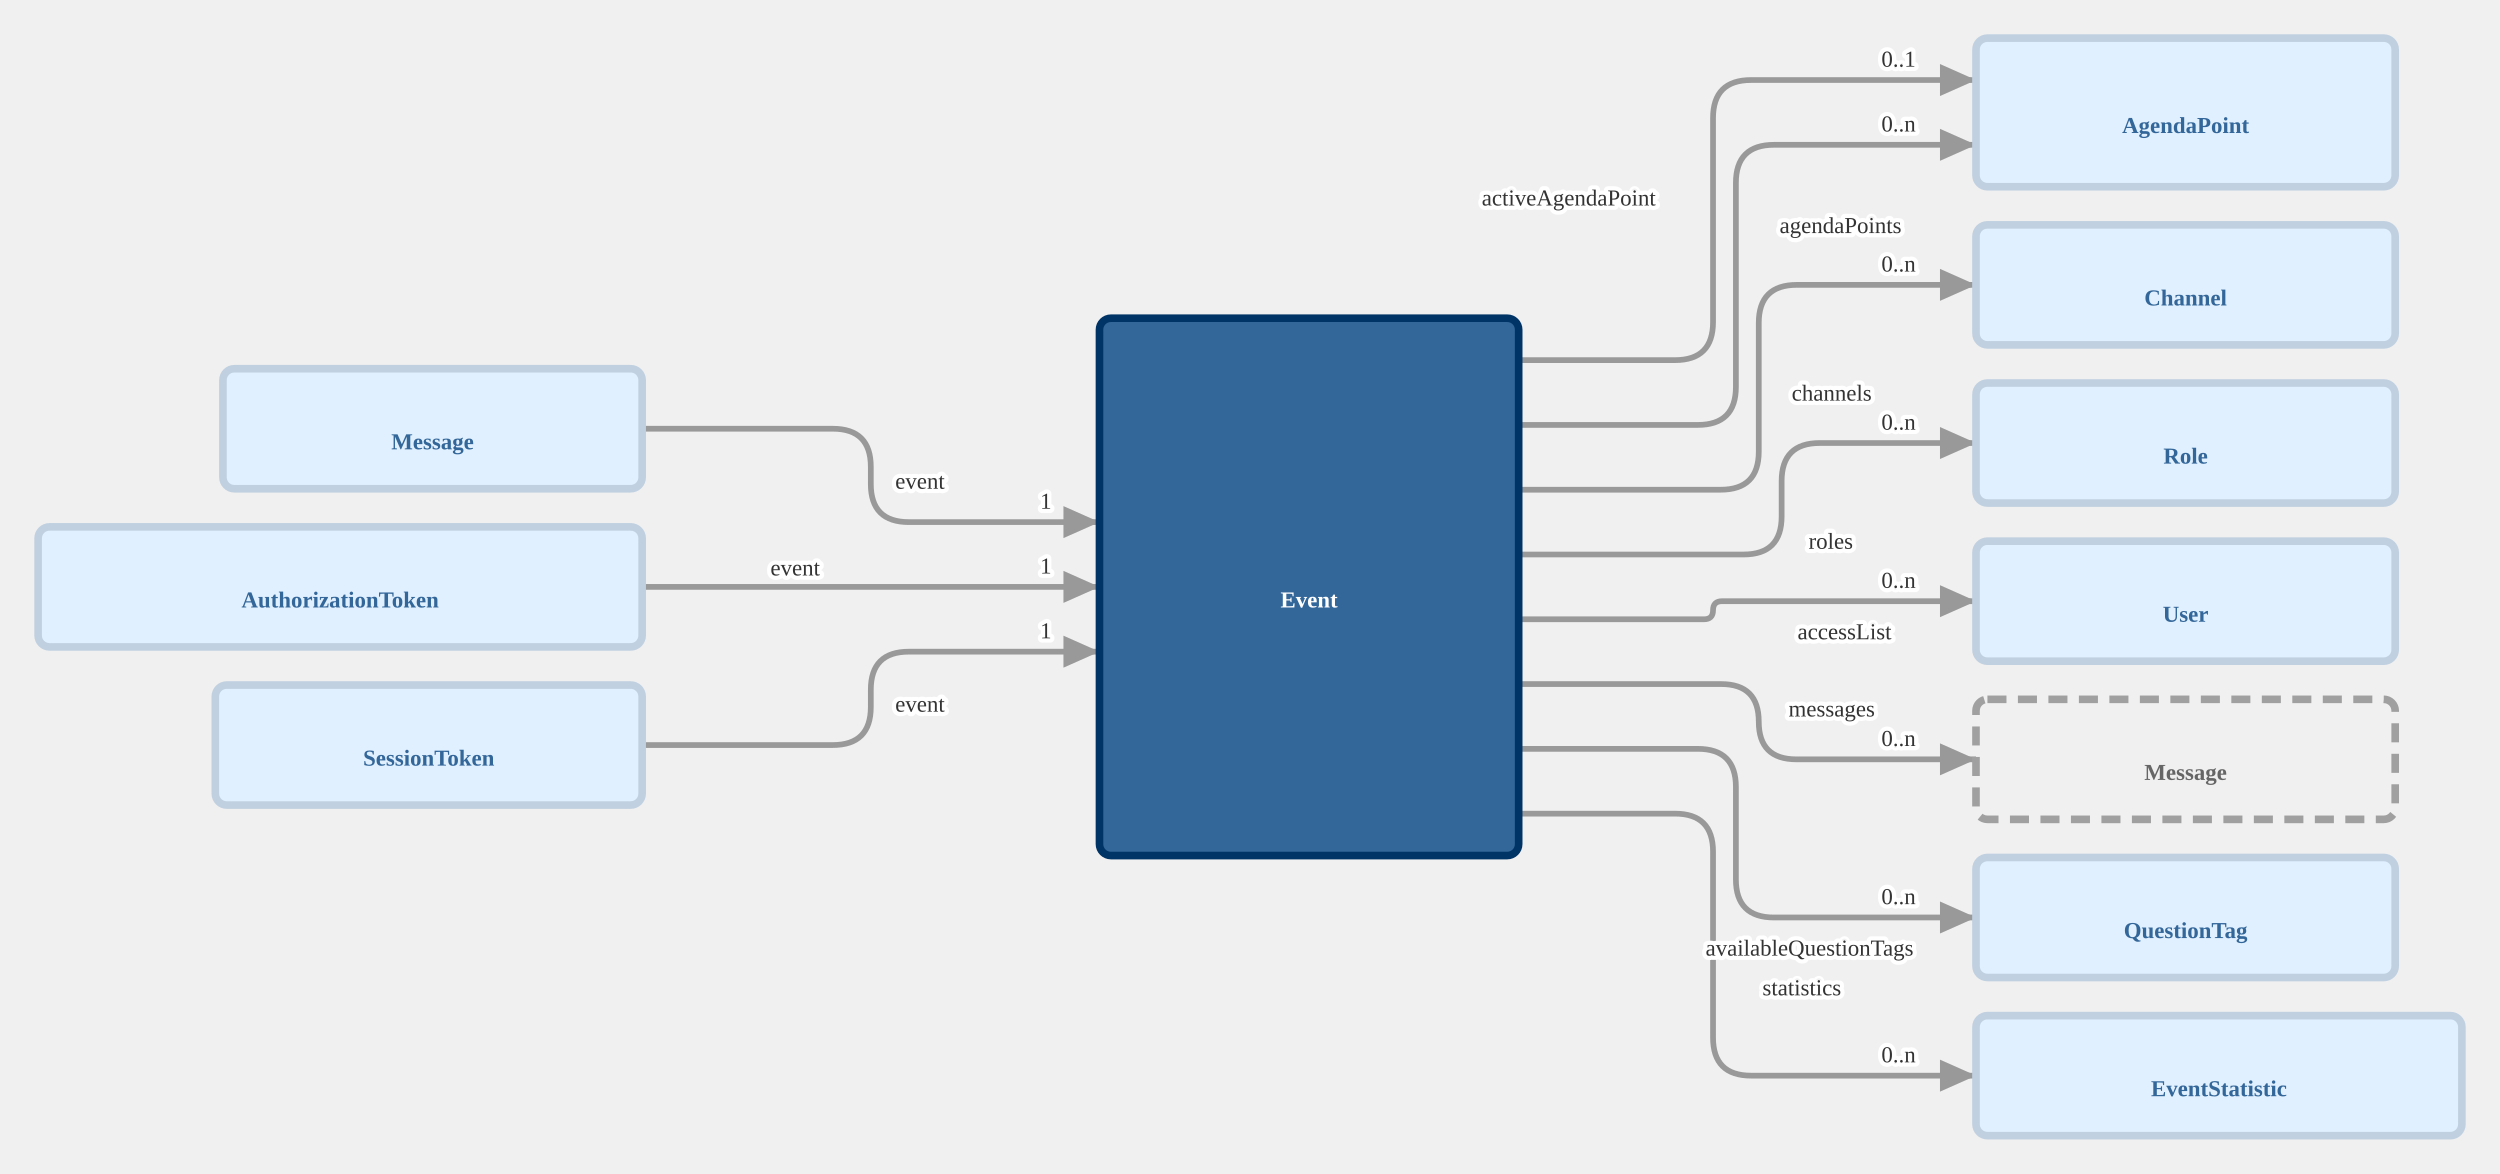
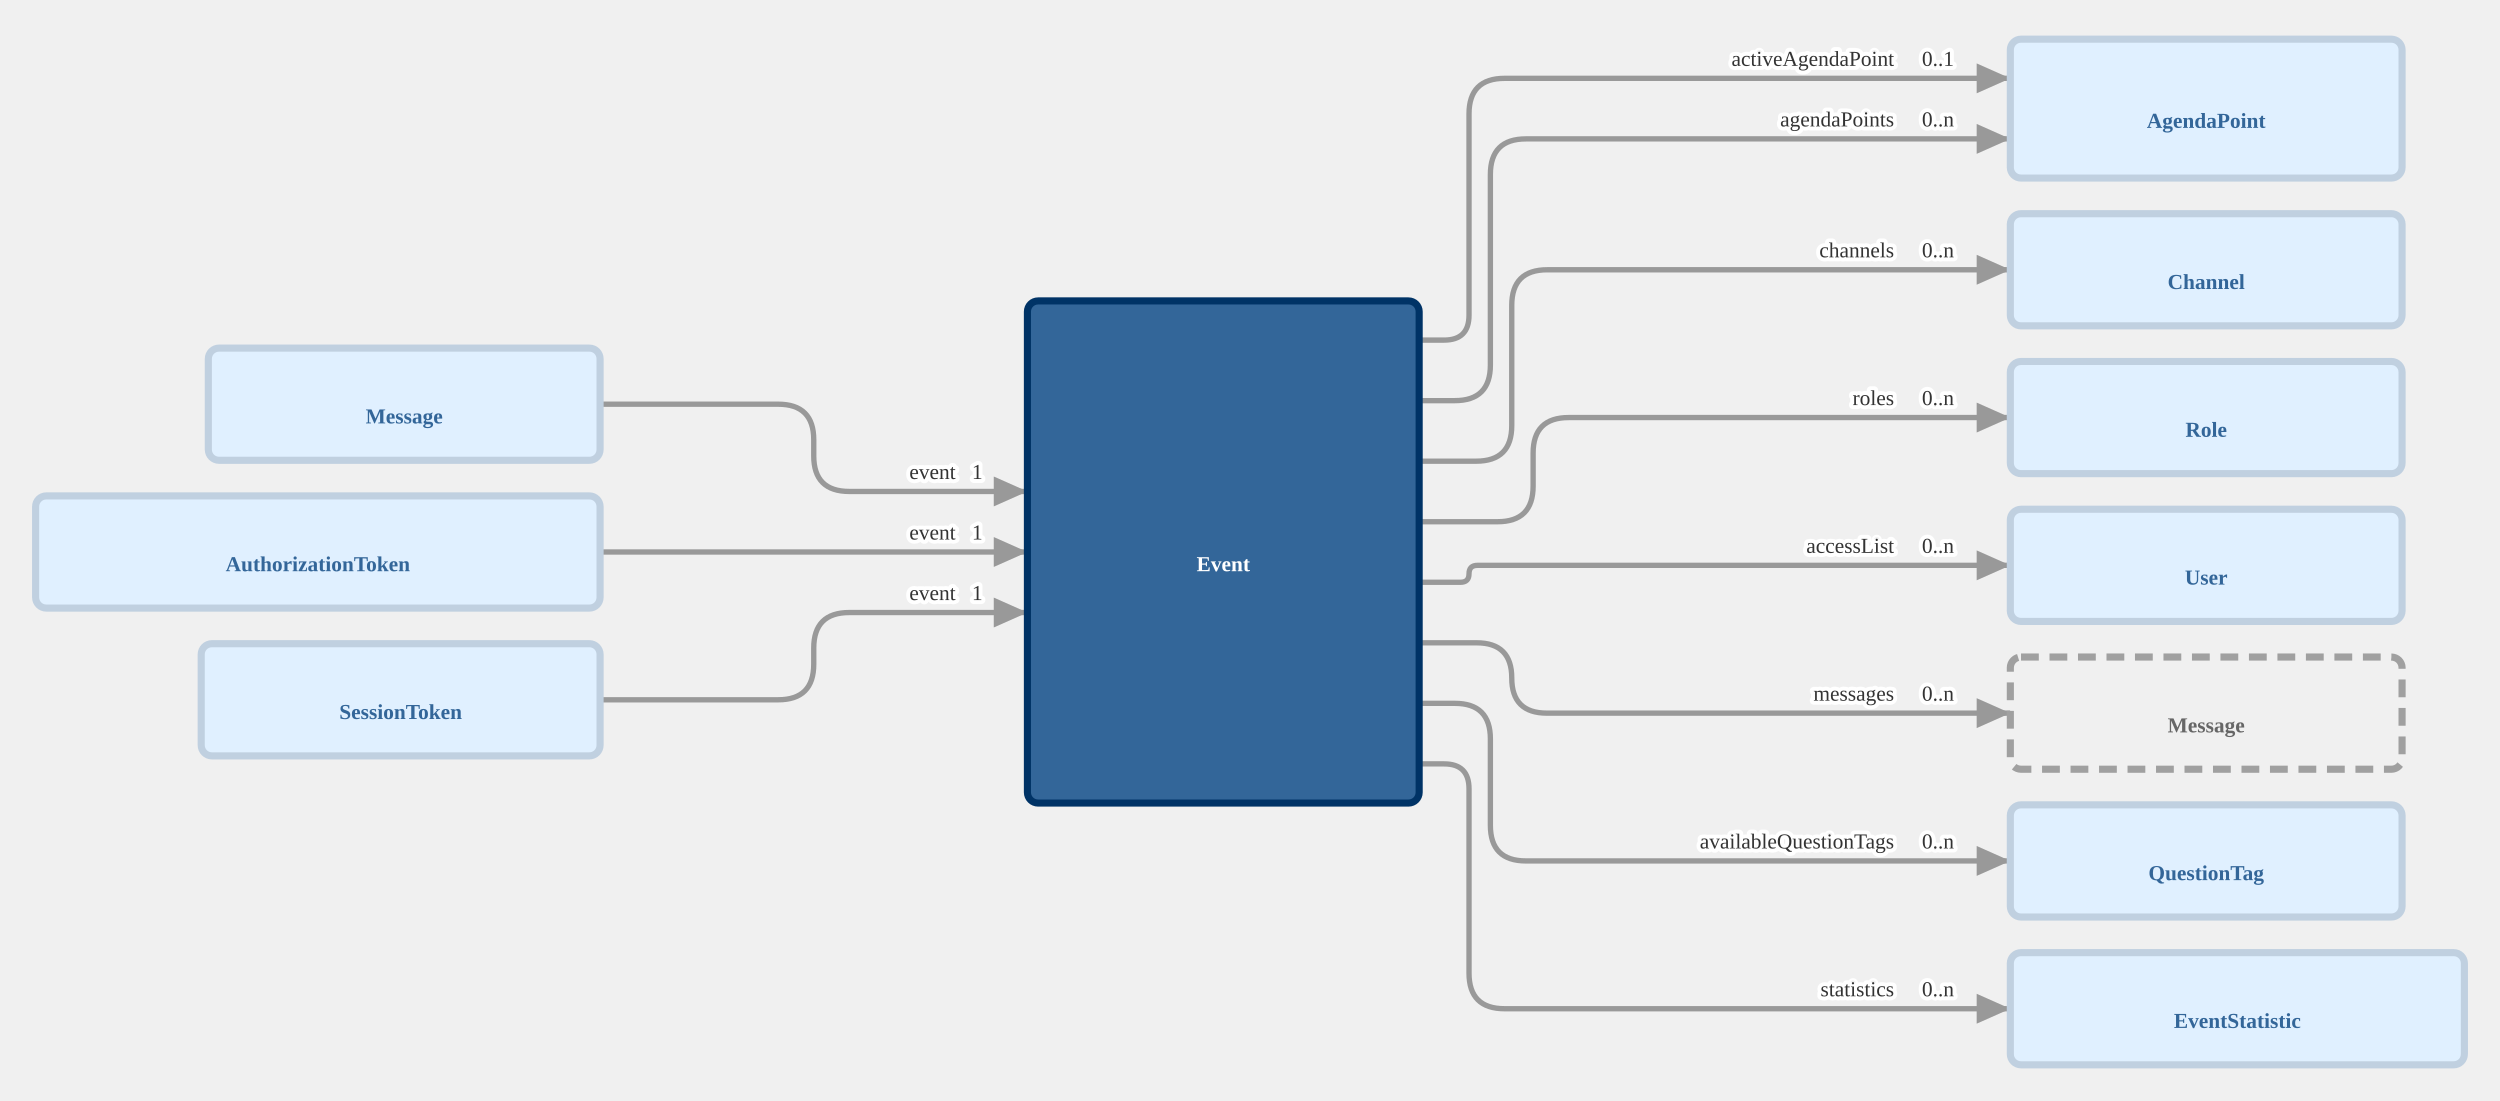
- <svg xmlns="http://www.w3.org/2000/svg" xmlns:xlink="http://www.w3.org/1999/xlink" viewBox="20 20 1312 616" width="1312" height="616">
+ <svg xmlns="http://www.w3.org/2000/svg" xmlns:xlink="http://www.w3.org/1999/xlink" viewBox="20 18 1404 618" width="1404" height="618">
  <defs>
    <style>
.gradia-1b78e744 { fill: none; stroke: #999999; stroke-width: 3 }
.gradia-72a34555 { fill: #999999 }
- .gradia-11dad4ff { font-family: var(--gradia-font-family, 'Helvetica'), ui-sans-serif, -apple-system, Helvetica, Arial, sans-serif; font-size: var(--gradia-size-font-edge, 16px); text-anchor: middle; fill: #333333; stroke: var(--gradia-color-edge-halo, #ffffff); stroke-width: 4.5; paint-order: stroke; stroke-linejoin: round }
+ .gradia-8a894d87 { font-family: var(--gradia-font-family, 'Helvetica'), ui-sans-serif, -apple-system, Helvetica, Arial, sans-serif; font-size: var(--gradia-size-font-edge, 16px); text-anchor: end; fill: #333333; stroke: var(--gradia-color-edge-halo, #ffffff); stroke-width: 4.5; paint-order: stroke; stroke-linejoin: round }
.gradia-cc24e345 { font-family: var(--gradia-font-family, 'Helvetica'), ui-sans-serif, -apple-system, Helvetica, Arial, sans-serif; font-size: var(--gradia-size-font-arity, 16px); text-anchor: middle; fill: #333333; stroke: var(--gradia-color-edge-halo, #ffffff); stroke-width: 4.5; paint-order: stroke; stroke-linejoin: round }
.gradia-ceed8dfe { fill: #336699; stroke: #003366; stroke-width: 4 }
.gradia-fc3c7305 { font-family: var(--gradia-font-family, 'Helvetica'), ui-sans-serif, -apple-system, Helvetica, Arial, sans-serif; font-size: var(--gradia-size-font-node, 30px); font-weight: 600; text-anchor: middle; fill: #ffffff }
.gradia-a6a22853 { fill: #e0f0ff; stroke: #c0d0e0; stroke-width: 4 }
.gradia-769fb48f { font-family: var(--gradia-font-family, 'Helvetica'), ui-sans-serif, -apple-system, Helvetica, Arial, sans-serif; font-size: var(--gradia-size-font-node, 30px); font-weight: 600; text-anchor: middle; fill: #336699 }
.gradia-305c4be6 { fill: var(--gradia-color-node-ghost-box, #f0f0f0); stroke: var(--gradia-color-node-ghost-border, #a0a0a0); stroke-width: 4 }
.gradia-7fc3d401 { font-family: var(--gradia-font-family, 'Helvetica'), ui-sans-serif, -apple-system, Helvetica, Arial, sans-serif; font-size: var(--gradia-size-font-node, 30px); font-weight: 600; text-anchor: middle; fill: var(--gradia-color-node-ghost-name, #666666) }
</style>
    <marker id="gradia-4e412799ba94-arrow" viewBox="0 0 10 10" refX="9" refY="5" markerWidth="21" markerHeight="21" markerUnits="userSpaceOnUse" orient="auto-start-reverse">
      <path d="M 0 1 L 9 5 L 0 9 z" class="gradia-72a34555" />
    </marker>
  </defs>
-   <path d="M 817 277 L 923 277 Q 943 277 943 257 L 943 189.5 Q 943 169.5 963 169.5 L 1057 169.5" class="gradia-1b78e744" marker-end="url(#gradia-4e412799ba94-arrow)" />
-   <path d="M 817 311 L 935 311 Q 955 311 955 291 L 955 272.5 Q 955 252.5 975 252.5 L 1057 252.5" class="gradia-1b78e744" marker-end="url(#gradia-4e412799ba94-arrow)" />
-   <path d="M 817 345 L 914.25 345 Q 919 345 919 340.25 L 919 340.25 Q 919 335.5 923.75 335.5 L 1057 335.5" class="gradia-1b78e744" marker-end="url(#gradia-4e412799ba94-arrow)" />
-   <path d="M 817 379 L 923.25 379 Q 943 379 943 398.75 L 943 398.75 Q 943 418.5 962.75 418.5 L 1057 418.5" class="gradia-1b78e744" marker-end="url(#gradia-4e412799ba94-arrow)" />
-   <path d="M 817 447 L 899 447 Q 919 447 919 467 L 919 564.5 Q 919 584.5 939 584.5 L 1057 584.5" class="gradia-1b78e744" marker-end="url(#gradia-4e412799ba94-arrow)" />
-   <path d="M 817 413 L 911 413 Q 931 413 931 433 L 931 481.5 Q 931 501.5 951 501.5 L 1057 501.5" class="gradia-1b78e744" marker-end="url(#gradia-4e412799ba94-arrow)" />
-   <path d="M 817 209 L 899 209 Q 919 209 919 189 L 919 82 Q 919 62 939 62 L 1057 62" class="gradia-1b78e744" marker-end="url(#gradia-4e412799ba94-arrow)" />
-   <path d="M 817 243 L 911 243 Q 931 243 931 223 L 931 116 Q 931 96 951 96 L 1057 96" class="gradia-1b78e744" marker-end="url(#gradia-4e412799ba94-arrow)" />
+   <path d="M 817 277 L 849 277 Q 869 277 869 257 L 869 189.5 Q 869 169.5 889 169.5 L 1149 169.5" class="gradia-1b78e744" marker-end="url(#gradia-4e412799ba94-arrow)" />
+   <path d="M 817 311 L 861 311 Q 881 311 881 291 L 881 272.5 Q 881 252.5 901 252.5 L 1149 252.5" class="gradia-1b78e744" marker-end="url(#gradia-4e412799ba94-arrow)" />
+   <path d="M 817 345 L 840.25 345 Q 845 345 845 340.25 L 845 340.25 Q 845 335.5 849.75 335.5 L 1149 335.5" class="gradia-1b78e744" marker-end="url(#gradia-4e412799ba94-arrow)" />
+   <path d="M 817 379 L 849.25 379 Q 869 379 869 398.75 L 869 398.75 Q 869 418.5 888.75 418.5 L 1149 418.5" class="gradia-1b78e744" marker-end="url(#gradia-4e412799ba94-arrow)" />
+   <path d="M 817 447 L 831 447 Q 845 447 845 461 L 845 564.5 Q 845 584.5 865 584.5 L 1149 584.5" class="gradia-1b78e744" marker-end="url(#gradia-4e412799ba94-arrow)" />
+   <path d="M 817 413 L 837 413 Q 857 413 857 433 L 857 481.5 Q 857 501.5 877 501.5 L 1149 501.5" class="gradia-1b78e744" marker-end="url(#gradia-4e412799ba94-arrow)" />
+   <path d="M 817 209 L 831 209 Q 845 209 845 195 L 845 82 Q 845 62 865 62 L 1149 62" class="gradia-1b78e744" marker-end="url(#gradia-4e412799ba94-arrow)" />
+   <path d="M 817 243 L 837 243 Q 857 243 857 223 L 857 116 Q 857 96 877 96 L 1149 96" class="gradia-1b78e744" marker-end="url(#gradia-4e412799ba94-arrow)" />
  <path d="M 357 245 L 457 245 Q 477 245 477 265 L 477 274 Q 477 294 497 294 L 597 294" class="gradia-1b78e744" marker-end="url(#gradia-4e412799ba94-arrow)" />
  <path d="M 357 328 L 597 328" class="gradia-1b78e744" marker-end="url(#gradia-4e412799ba94-arrow)" />
  <path d="M 357 411 L 457 411 Q 477 411 477 391 L 477 382 Q 477 362 497 362 L 597 362" class="gradia-1b78e744" marker-end="url(#gradia-4e412799ba94-arrow)" />
  <a href="#event" xlink:href="#event">
    <rect x="597" y="187" width="220" height="282" rx="6" class="gradia-ceed8dfe" />
    <text x="707" y="338.8" class="gradia-fc3c7305">Event</text>
  </a>
  <a href="#message" xlink:href="#message">
    <rect x="137" y="213.5" width="220" height="63" rx="6" class="gradia-a6a22853" />
    <text x="247" y="255.8" class="gradia-769fb48f">Message</text>
  </a>
  <a href="#authorizationtoken" xlink:href="#authorizationtoken">
    <rect x="40" y="296.5" width="317" height="63" rx="6" class="gradia-a6a22853" />
    <text x="198.5" y="338.8" class="gradia-769fb48f">AuthorizationToken</text>
  </a>
  <a href="#sessiontoken" xlink:href="#sessiontoken">
    <rect x="133" y="379.5" width="224" height="63" rx="6" class="gradia-a6a22853" />
    <text x="245" y="421.8" class="gradia-769fb48f">SessionToken</text>
  </a>
  <a href="#agendapoint" xlink:href="#agendapoint">
-     <rect x="1057" y="40" width="220" height="78" rx="6" class="gradia-a6a22853" />
-     <text x="1167" y="89.8" class="gradia-769fb48f">AgendaPoint</text>
+     <rect x="1149" y="40" width="220" height="78" rx="6" class="gradia-a6a22853" />
+     <text x="1259" y="89.8" class="gradia-769fb48f">AgendaPoint</text>
  </a>
  <a href="#channel" xlink:href="#channel">
-     <rect x="1057" y="138" width="220" height="63" rx="6" class="gradia-a6a22853" />
-     <text x="1167" y="180.3" class="gradia-769fb48f">Channel</text>
+     <rect x="1149" y="138" width="220" height="63" rx="6" class="gradia-a6a22853" />
+     <text x="1259" y="180.3" class="gradia-769fb48f">Channel</text>
  </a>
  <a href="#role" xlink:href="#role">
-     <rect x="1057" y="221" width="220" height="63" rx="6" class="gradia-a6a22853" />
-     <text x="1167" y="263.3" class="gradia-769fb48f">Role</text>
+     <rect x="1149" y="221" width="220" height="63" rx="6" class="gradia-a6a22853" />
+     <text x="1259" y="263.3" class="gradia-769fb48f">Role</text>
  </a>
  <a href="#user" xlink:href="#user">
-     <rect x="1057" y="304" width="220" height="63" rx="6" class="gradia-a6a22853" />
-     <text x="1167" y="346.3" class="gradia-769fb48f">User</text>
+     <rect x="1149" y="304" width="220" height="63" rx="6" class="gradia-a6a22853" />
+     <text x="1259" y="346.3" class="gradia-769fb48f">User</text>
  </a>
  <a href="#message" xlink:href="#message">
-     <rect x="1057" y="387" width="220" height="63" rx="6" class="gradia-305c4be6" stroke-dasharray="10 6" />
-     <text x="1167" y="429.3" class="gradia-7fc3d401">Message</text>
+     <rect x="1149" y="387" width="220" height="63" rx="6" class="gradia-305c4be6" stroke-dasharray="10 6" />
+     <text x="1259" y="429.3" class="gradia-7fc3d401">Message</text>
  </a>
  <a href="#questiontag" xlink:href="#questiontag">
-     <rect x="1057" y="470" width="220" height="63" rx="6" class="gradia-a6a22853" />
-     <text x="1167" y="512.3" class="gradia-769fb48f">QuestionTag</text>
+     <rect x="1149" y="470" width="220" height="63" rx="6" class="gradia-a6a22853" />
+     <text x="1259" y="512.3" class="gradia-769fb48f">QuestionTag</text>
  </a>
  <a href="#eventstatistic" xlink:href="#eventstatistic">
-     <rect x="1057" y="553" width="255" height="63" rx="6" class="gradia-a6a22853" />
-     <text x="1184.5" y="595.3" class="gradia-769fb48f">EventStatistic</text>
+     <rect x="1149" y="553" width="255" height="63" rx="6" class="gradia-a6a22853" />
+     <text x="1276.5" y="595.3" class="gradia-769fb48f">EventStatistic</text>
  </a>
-   <text x="981.28" y="230.25" class="gradia-11dad4ff">channels</text>
-   <text x="980.8" y="308" class="gradia-11dad4ff">roles</text>
-   <text x="988" y="355.5" class="gradia-11dad4ff">accessList</text>
-   <text x="981.28" y="396" class="gradia-11dad4ff">messages</text>
-   <text x="965.6" y="542.333" class="gradia-11dad4ff">statistics</text>
-   <text x="969.64" y="521.5" class="gradia-11dad4ff">availableQuestionTags</text>
-   <text x="843.28" y="127.846" class="gradia-11dad4ff">activeAgendaPoint</text>
-   <text x="985.92" y="142.308" class="gradia-11dad4ff">agendaPoints</text>
-   <text x="502.8" y="276.5" class="gradia-11dad4ff">event</text>
-   <text x="437.32" y="322" class="gradia-11dad4ff">event</text>
-   <text x="502.8" y="393.5" class="gradia-11dad4ff">event</text>
-   <text x="1016.36" y="162.5" class="gradia-cc24e345">0..n</text>
-   <text x="1016.36" y="245.5" class="gradia-cc24e345">0..n</text>
-   <text x="1016.36" y="328.5" class="gradia-cc24e345">0..n</text>
-   <text x="1016.36" y="411.5" class="gradia-cc24e345">0..n</text>
-   <text x="1016.36" y="577.5" class="gradia-cc24e345">0..n</text>
-   <text x="1016.36" y="494.5" class="gradia-cc24e345">0..n</text>
-   <text x="1016.36" y="55" class="gradia-cc24e345">0..1</text>
-   <text x="1016.36" y="89" class="gradia-cc24e345">0..n</text>
+   <text x="1083.72" y="162.5" class="gradia-8a894d87">channels</text>
+   <text x="1083.72" y="245.5" class="gradia-8a894d87">roles</text>
+   <text x="1083.72" y="328.5" class="gradia-8a894d87">accessList</text>
+   <text x="1083.72" y="411.5" class="gradia-8a894d87">messages</text>
+   <text x="1083.72" y="577.5" class="gradia-8a894d87">statistics</text>
+   <text x="1083.72" y="494.5" class="gradia-8a894d87">availableQuestionTags</text>
+   <text x="1083.72" y="55" class="gradia-8a894d87">activeAgendaPoint</text>
+   <text x="1083.72" y="89" class="gradia-8a894d87">agendaPoints</text>
+   <text x="556.68" y="287" class="gradia-8a894d87">event</text>
+   <text x="556.68" y="321" class="gradia-8a894d87">event</text>
+   <text x="556.68" y="355" class="gradia-8a894d87">event</text>
+   <text x="1108.36" y="162.5" class="gradia-cc24e345">0..n</text>
+   <text x="1108.36" y="245.5" class="gradia-cc24e345">0..n</text>
+   <text x="1108.36" y="328.5" class="gradia-cc24e345">0..n</text>
+   <text x="1108.36" y="411.5" class="gradia-cc24e345">0..n</text>
+   <text x="1108.36" y="577.5" class="gradia-cc24e345">0..n</text>
+   <text x="1108.36" y="494.5" class="gradia-cc24e345">0..n</text>
+   <text x="1108.36" y="55" class="gradia-cc24e345">0..1</text>
+   <text x="1108.36" y="89" class="gradia-cc24e345">0..n</text>
  <text x="568.84" y="287" class="gradia-cc24e345">1</text>
  <text x="568.84" y="321" class="gradia-cc24e345">1</text>
  <text x="568.84" y="355" class="gradia-cc24e345">1</text>
</svg>
